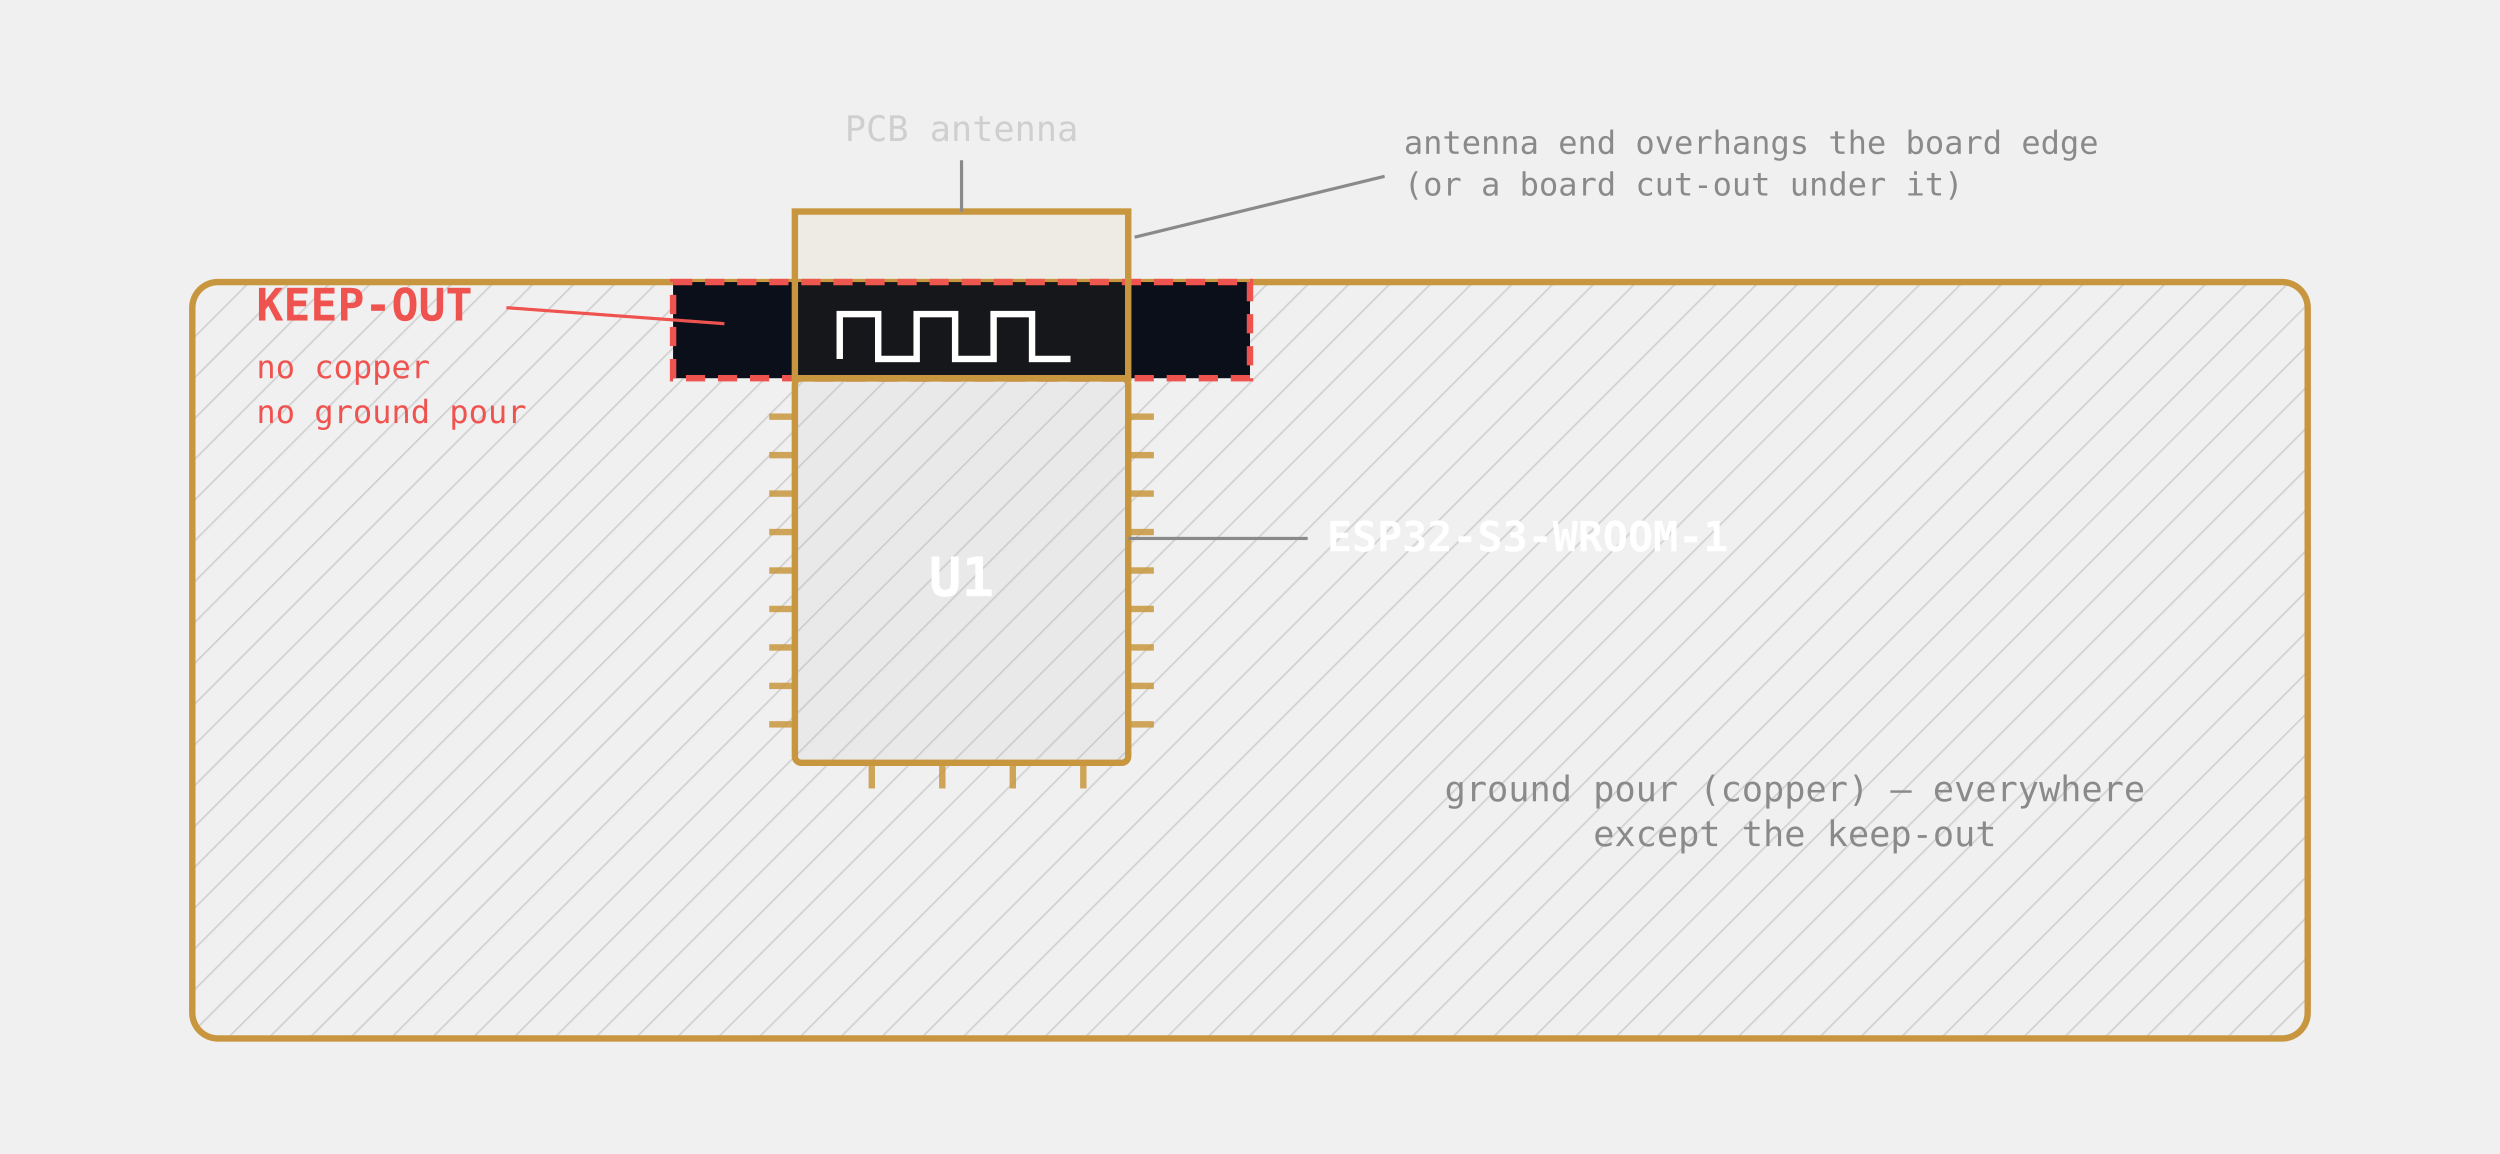
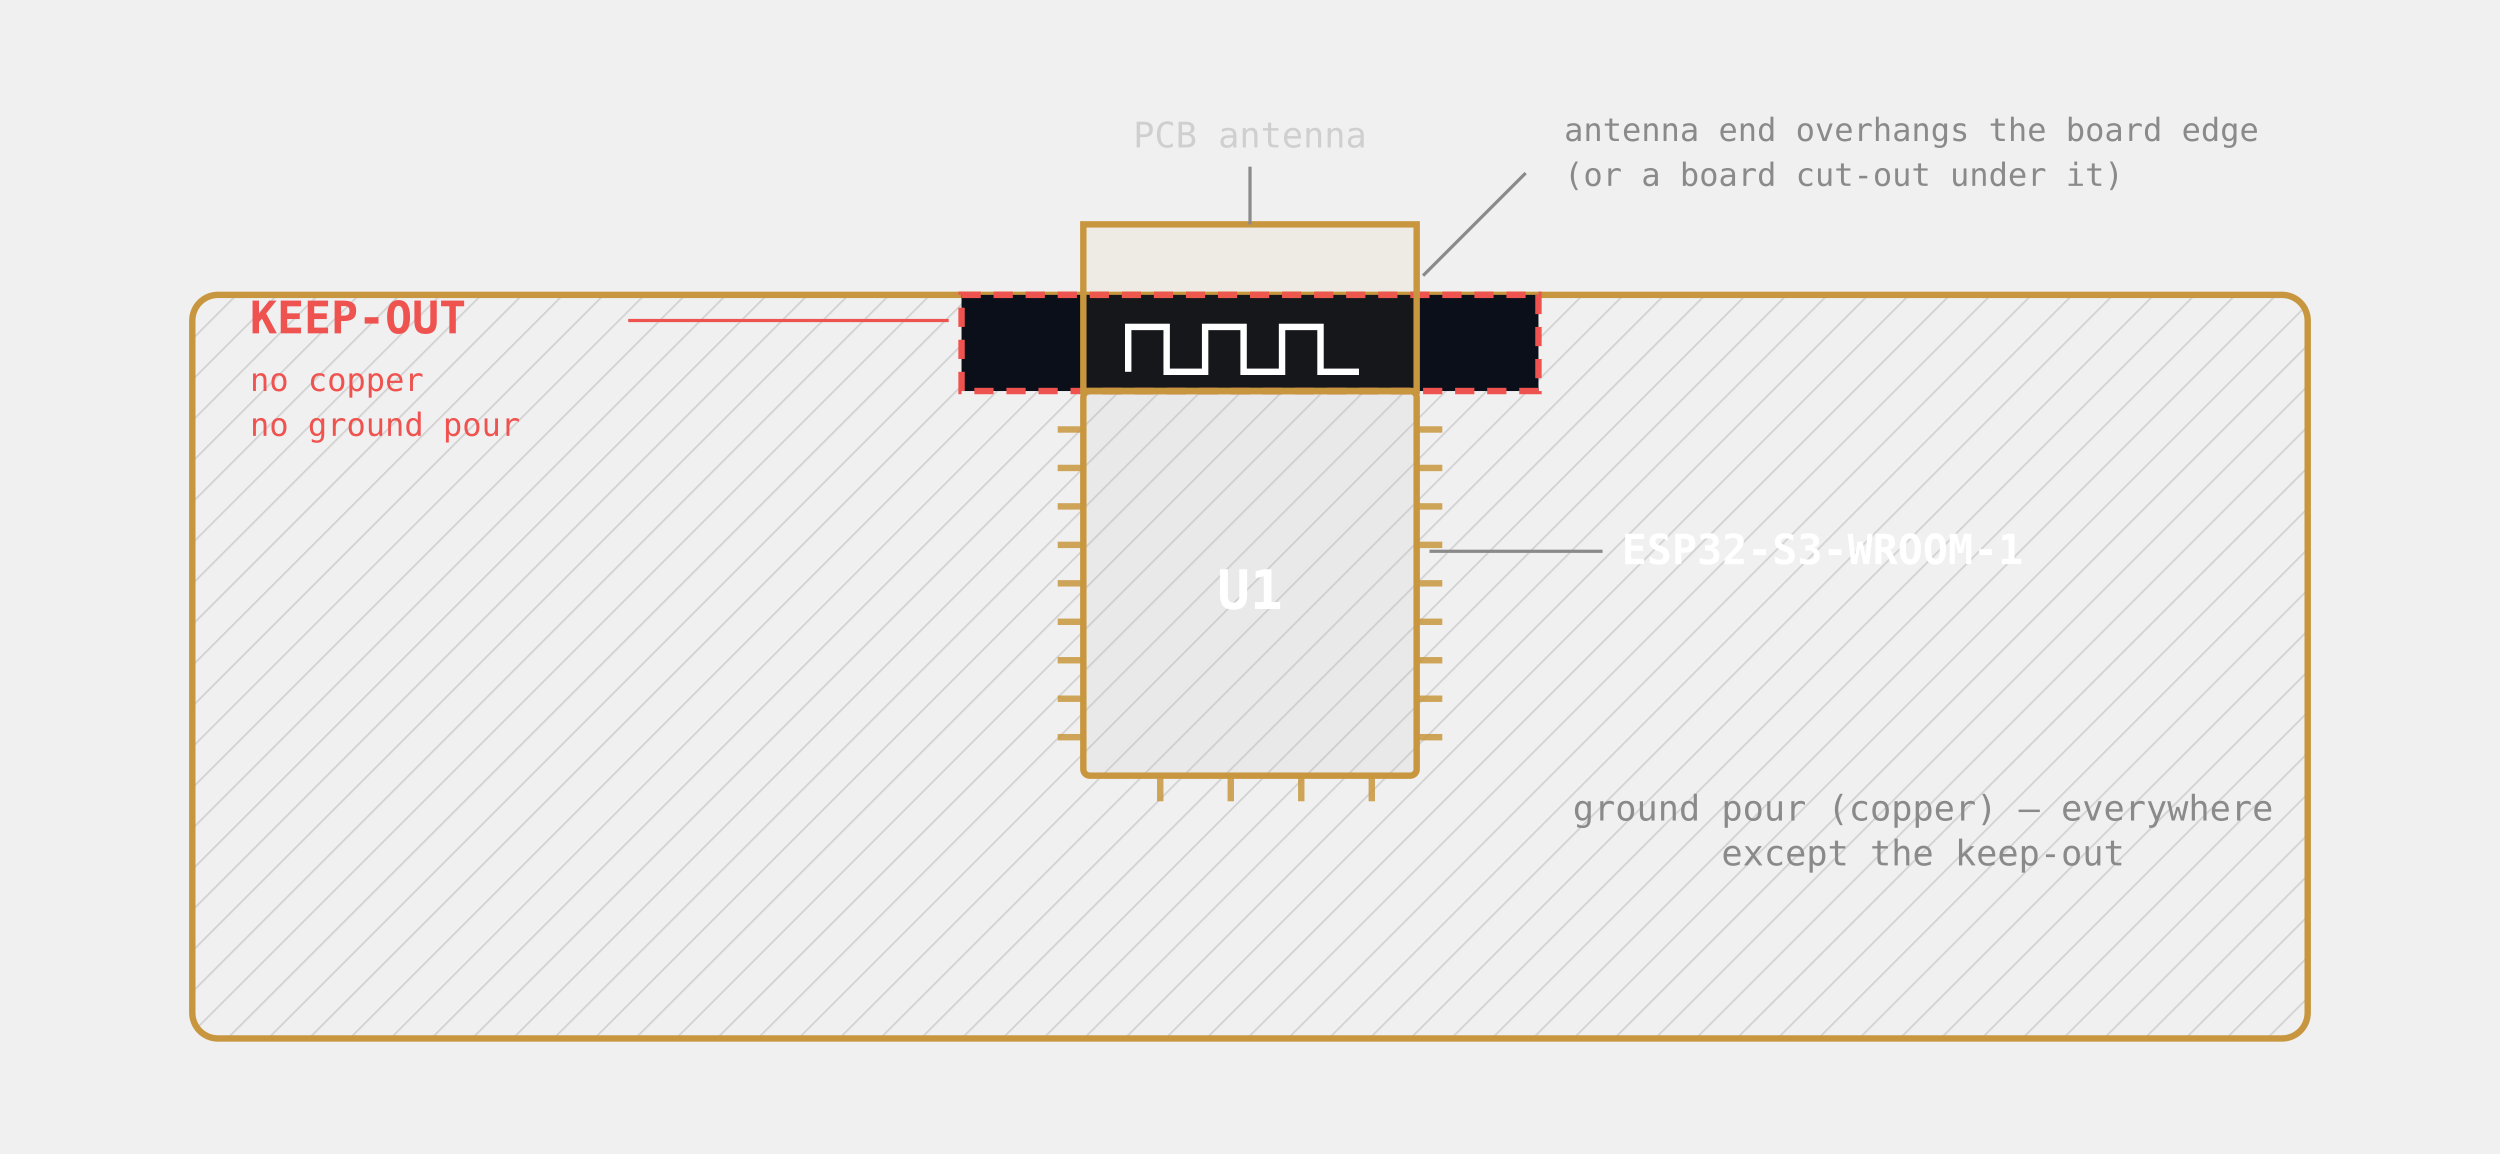
<svg xmlns="http://www.w3.org/2000/svg" viewBox="0 0 780 360" role="img" aria-label="Top view of the carrier board: the ESP32-S3-WROOM-1 module sits at the board edge with its PCB antenna overhanging inside a no-copper keep-out; the module's pads sit below the keep-out on the ground pour, which fills the rest" font-family="ui-monospace, 'SFMono-Regular', Menlo, monospace">
  <defs>
    <pattern id="pour" width="9" height="9" patternTransform="rotate(45)" patternUnits="userSpaceOnUse">
      <line x1="0" y1="0" x2="0" y2="9" stroke="#8a8a8a" stroke-width="1" stroke-opacity="0.32" />
    </pattern>
  </defs>
-   <rect x="60" y="88" width="660" height="236" rx="8" fill="url(#pour)" stroke="#c8963e" stroke-width="2" />
-   <rect x="210" y="88" width="180" height="30" fill="#0b0f1a" stroke="#ef5350" stroke-width="2" stroke-dasharray="6 4" />
-   <rect x="248" y="66" width="104" height="52" fill="rgba(200,150,62,0.06)" stroke="#c8963e" stroke-width="2" />
-   <rect x="248" y="118" width="104" height="120" rx="2" fill="rgba(170,170,170,0.10)" stroke="#c8963e" stroke-width="2" />
+   <rect x="60" y="92" width="660" height="232" rx="8" fill="url(#pour)" stroke="#c8963e" stroke-width="2" />
+   <rect x="300" y="92" width="180" height="30" fill="#0b0f1a" stroke="#ef5350" stroke-width="2" stroke-dasharray="6 4" />
+   <rect x="338" y="70" width="104" height="52" fill="rgba(200,150,62,0.06)" stroke="#c8963e" stroke-width="2" />
+   <rect x="338" y="122" width="104" height="120" rx="2" fill="rgba(170,170,170,0.10)" stroke="#c8963e" stroke-width="2" />
  <g stroke="#c8963e" stroke-width="2" stroke-opacity="0.85">
-     <line x1="248" y1="130" x2="240" y2="130" />
-     <line x1="248" y1="142" x2="240" y2="142" />
-     <line x1="248" y1="154" x2="240" y2="154" />
-     <line x1="248" y1="166" x2="240" y2="166" />
-     <line x1="248" y1="178" x2="240" y2="178" />
-     <line x1="248" y1="190" x2="240" y2="190" />
-     <line x1="248" y1="202" x2="240" y2="202" />
-     <line x1="248" y1="214" x2="240" y2="214" />
-     <line x1="248" y1="226" x2="240" y2="226" />
-     <line x1="352" y1="130" x2="360" y2="130" />
-     <line x1="352" y1="142" x2="360" y2="142" />
-     <line x1="352" y1="154" x2="360" y2="154" />
-     <line x1="352" y1="166" x2="360" y2="166" />
-     <line x1="352" y1="178" x2="360" y2="178" />
-     <line x1="352" y1="190" x2="360" y2="190" />
-     <line x1="352" y1="202" x2="360" y2="202" />
-     <line x1="352" y1="214" x2="360" y2="214" />
-     <line x1="352" y1="226" x2="360" y2="226" />
-     <line x1="272" y1="238" x2="272" y2="246" />
-     <line x1="294" y1="238" x2="294" y2="246" />
-     <line x1="316" y1="238" x2="316" y2="246" />
-     <line x1="338" y1="238" x2="338" y2="246" />
+     <line x1="338" y1="134" x2="330" y2="134" />
+     <line x1="338" y1="146" x2="330" y2="146" />
+     <line x1="338" y1="158" x2="330" y2="158" />
+     <line x1="338" y1="170" x2="330" y2="170" />
+     <line x1="338" y1="182" x2="330" y2="182" />
+     <line x1="338" y1="194" x2="330" y2="194" />
+     <line x1="338" y1="206" x2="330" y2="206" />
+     <line x1="338" y1="218" x2="330" y2="218" />
+     <line x1="338" y1="230" x2="330" y2="230" />
+     <line x1="442" y1="134" x2="450" y2="134" />
+     <line x1="442" y1="146" x2="450" y2="146" />
+     <line x1="442" y1="158" x2="450" y2="158" />
+     <line x1="442" y1="170" x2="450" y2="170" />
+     <line x1="442" y1="182" x2="450" y2="182" />
+     <line x1="442" y1="194" x2="450" y2="194" />
+     <line x1="442" y1="206" x2="450" y2="206" />
+     <line x1="442" y1="218" x2="450" y2="218" />
+     <line x1="442" y1="230" x2="450" y2="230" />
+     <line x1="362" y1="242" x2="362" y2="250" />
+     <line x1="384" y1="242" x2="384" y2="250" />
+     <line x1="406" y1="242" x2="406" y2="250" />
+     <line x1="428" y1="242" x2="428" y2="250" />
  </g>
-   <path d="M262,112 v-14 h12 v14 h12 v-14 h12 v14 h12 v-14 h12 v14 h12" fill="none" stroke="#fff" stroke-width="2" />
-   <text x="300" y="44" text-anchor="middle" fill="#cfcfcf" font-size="11">PCB antenna</text>
-   <line x1="300" y1="50" x2="300" y2="66" stroke="#8a8a8a" stroke-width="1" />
-   <text x="438" y="48" fill="#8a8a8a" font-size="10">antenna end overhangs the board edge</text>
-   <text x="438" y="61" fill="#8a8a8a" font-size="10">(or a board cut-out under it)</text>
-   <line x1="432" y1="55" x2="354" y2="74" stroke="#8a8a8a" stroke-width="1" />
-   <text x="414" y="172" fill="#fff" font-size="13" font-weight="700">ESP32-S3-WROOM-1</text>
-   <line x1="408" y1="168" x2="352" y2="168" stroke="#8a8a8a" stroke-width="1" />
-   <text x="300" y="186" text-anchor="middle" fill="#fff" font-size="17" font-weight="700">U1</text>
+   <path d="M352,116 v-14 h12 v14 h12 v-14 h12 v14 h12 v-14 h12 v14 h12" fill="none" stroke="#fff" stroke-width="2" />
+   <text x="390" y="46" text-anchor="middle" fill="#cfcfcf" font-size="11">PCB antenna</text>
+   <line x1="390" y1="52" x2="390" y2="70" stroke="#8a8a8a" stroke-width="1" />
+   <text x="488" y="44" fill="#8a8a8a" font-size="10">antenna end overhangs the board edge</text>
+   <text x="488" y="58" fill="#8a8a8a" font-size="10">(or a board cut-out under it)</text>
+   <line x1="476" y1="54" x2="444" y2="86" stroke="#8a8a8a" stroke-width="1" />
+   <text x="506" y="176" fill="#fff" font-size="13" font-weight="700">ESP32-S3-WROOM-1</text>
+   <line x1="500" y1="172" x2="446" y2="172" stroke="#8a8a8a" stroke-width="1" />
+   <text x="390" y="190" text-anchor="middle" fill="#fff" font-size="17" font-weight="700">U1</text>
  <g fill="#ef5350">
-     <text x="80" y="100" font-size="14" font-weight="700">KEEP-OUT</text>
-     <text x="80" y="118" font-size="10">no copper</text>
-     <text x="80" y="132" font-size="10">no ground pour</text>
+     <text x="78" y="104" font-size="14" font-weight="700">KEEP-OUT</text>
+     <text x="78" y="122" font-size="10">no copper</text>
+     <text x="78" y="136" font-size="10">no ground pour</text>
  </g>
-   <line x1="158" y1="96" x2="226" y2="101" stroke="#ef5350" stroke-width="1" />
-   <text x="560" y="250" text-anchor="middle" fill="#8a8a8a" font-size="11">ground pour (copper) — everywhere</text>
-   <text x="560" y="264" text-anchor="middle" fill="#8a8a8a" font-size="11">except the keep-out</text>
+   <line x1="196" y1="100" x2="296" y2="100" stroke="#ef5350" stroke-width="1" />
+   <text x="600" y="256" text-anchor="middle" fill="#8a8a8a" font-size="11">ground pour (copper) — everywhere</text>
+   <text x="600" y="270" text-anchor="middle" fill="#8a8a8a" font-size="11">except the keep-out</text>
</svg>
